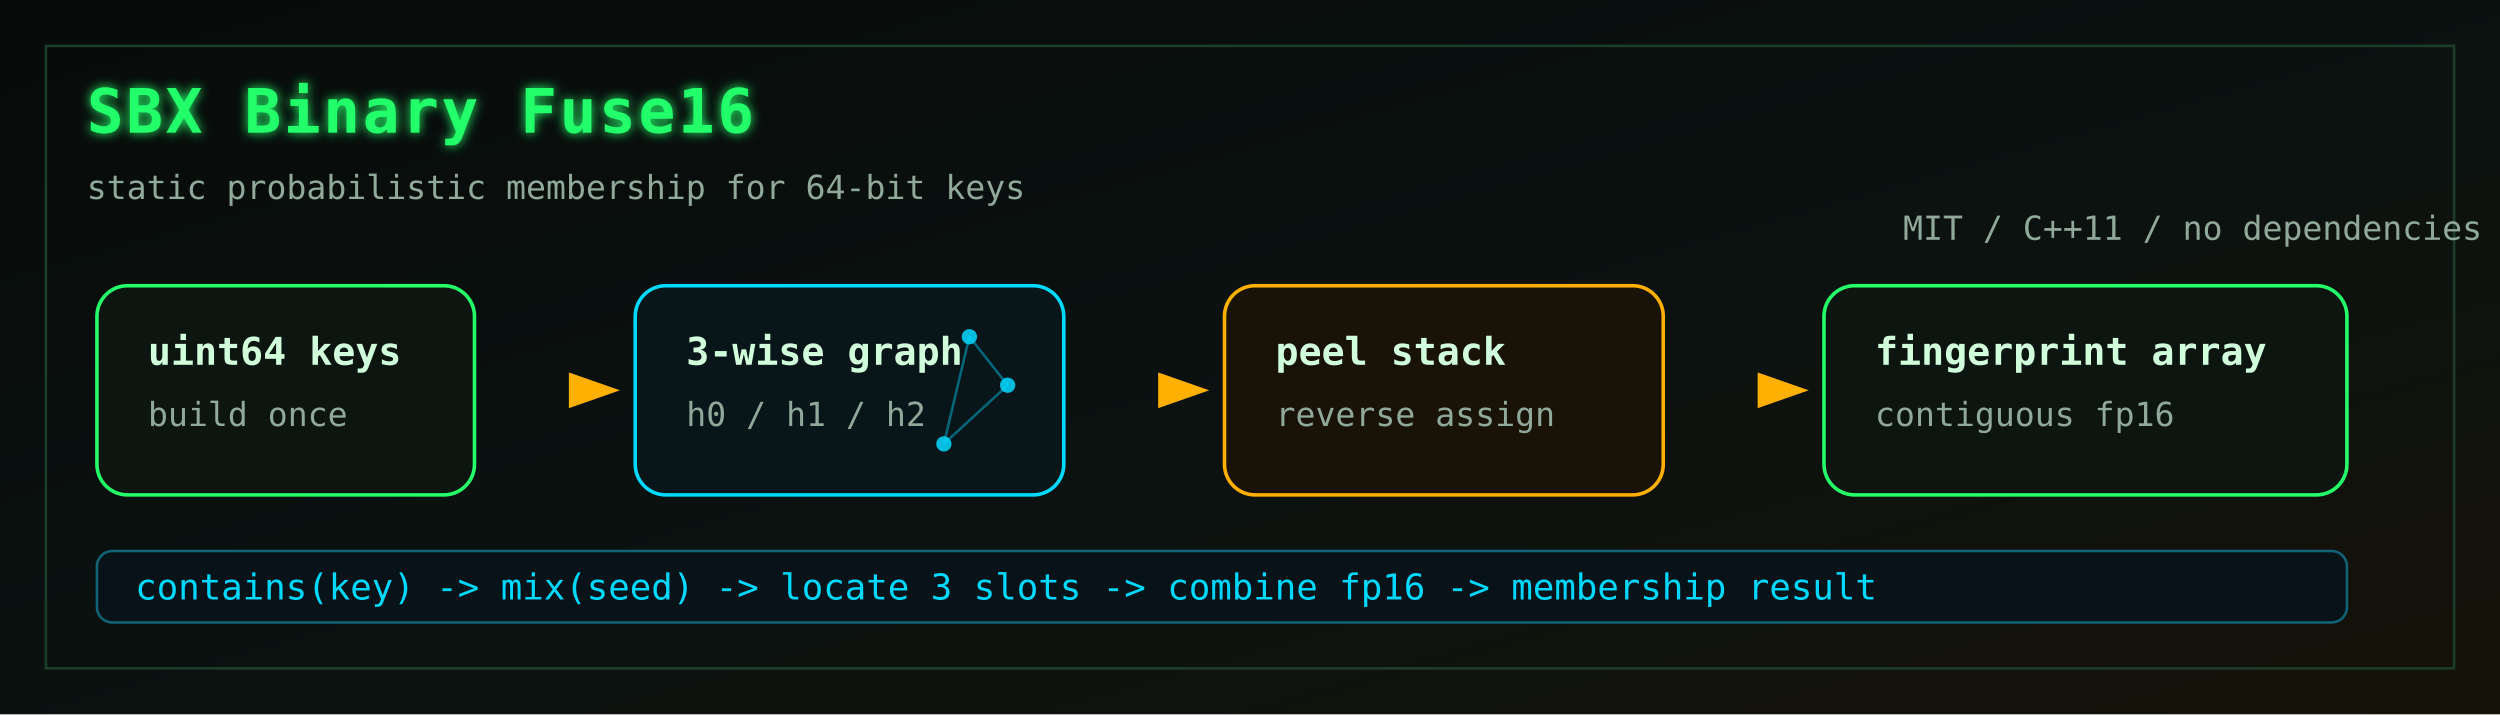
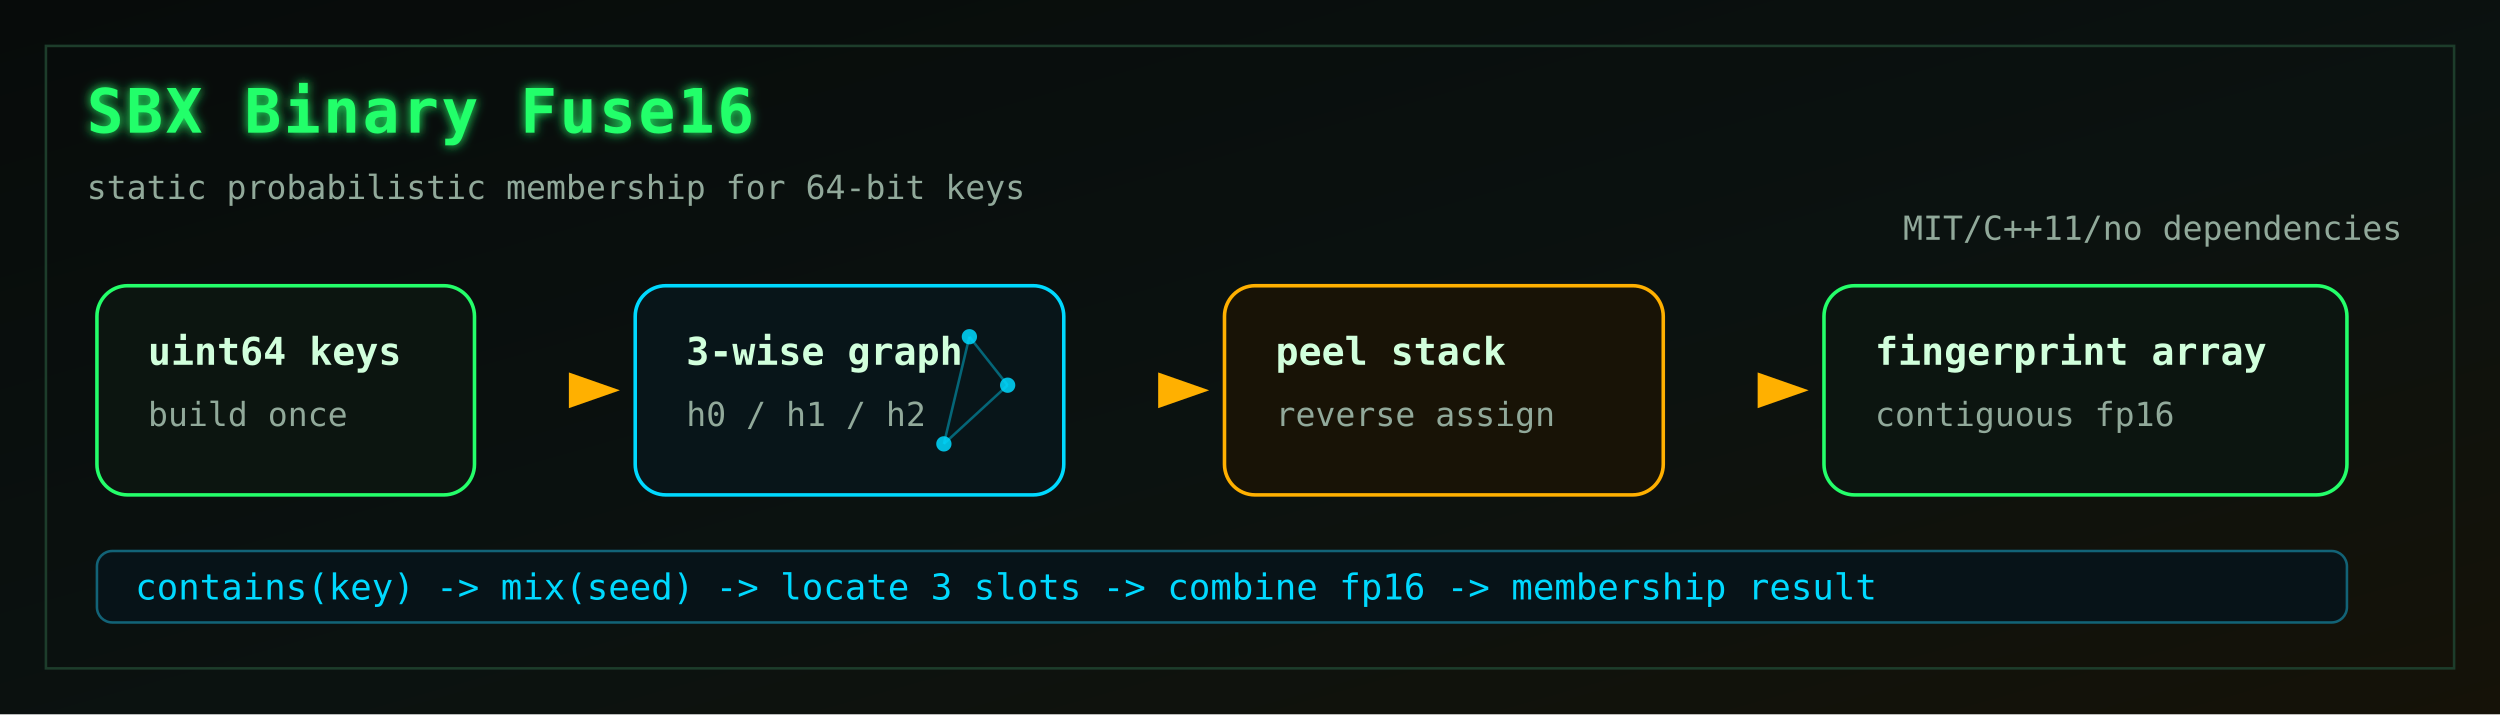
<svg xmlns="http://www.w3.org/2000/svg" width="980" height="280" viewBox="0 0 980 280" role="img" aria-labelledby="title desc">
  <defs>
    <linearGradient id="bg" x1="0" x2="1" y1="0" y2="1">
      <stop offset="0" stop-color="#070b0a" />
      <stop offset="0.55" stop-color="#0b1210" />
      <stop offset="1" stop-color="#151208" />
    </linearGradient>
    <linearGradient id="line" x1="0" x2="1">
      <stop offset="0" stop-color="#24ff6a" />
      <stop offset="0.62" stop-color="#00d9ff" />
      <stop offset="1" stop-color="#ffb000" />
    </linearGradient>
    <filter id="glow" x="-25%" y="-25%" width="150%" height="150%">
      <feGaussianBlur stdDeviation="2" result="blur" />
      <feMerge>
        <feMergeNode in="blur" />
        <feMergeNode in="SourceGraphic" />
      </feMerge>
    </filter>
    <style>
      .frame { fill:none; stroke:#1d3d2b; stroke-width:1; }
      .box { fill:#0c1510; stroke:#24ff6a; stroke-width:1.4; }
      .graph { fill:#081519; stroke:#00d9ff; stroke-width:1.4; }
      .build { fill:#181306; stroke:#ffb000; stroke-width:1.4; }
      .title { fill:#24ff6a; font:700 24px Consolas, monospace; letter-spacing:1px; }
      .text { fill:#d1ffdc; font:700 15px Consolas, monospace; }
      .muted { fill:#91a99a; font:13px Consolas, monospace; }
      .scan { fill:#00d9ff; font:14px Consolas, monospace; }
      .arrow { stroke:url(#line); stroke-width:2; fill:none; marker-end:url(#arrowhead); }
      .node { fill:#00d9ff; opacity:0.85; }
      .edge { stroke:#00a9c7; stroke-width:1; opacity:0.55; }
    </style>
    <marker id="arrowhead" markerWidth="10" markerHeight="7" refX="9" refY="3.5" orient="auto">
      <polygon points="0 0, 10 3.5, 0 7" fill="#ffb000" />
    </marker>
  </defs>
  <rect width="980" height="280" fill="url(#bg)" />
  <rect x="18" y="18" width="944" height="244" class="frame" />
  <text x="34" y="52" class="title" filter="url(#glow)">SBX Binary Fuse16</text>
  <text x="34" y="78" class="muted">static probabilistic membership for 64-bit keys</text>
  <rect x="38" y="112" width="148" height="82" rx="12" class="box" />
  <text x="58" y="143" class="text">uint64 keys</text>
  <text x="58" y="167" class="muted">build once</text>
  <path d="M194 153 L241 153" class="arrow" />
  <rect x="249" y="112" width="168" height="82" rx="12" class="graph" />
  <text x="269" y="143" class="text">3-wise graph</text>
  <text x="269" y="167" class="muted">h0 / h1 / h2</text>
  <line x1="380" y1="132" x2="395" y2="151" class="edge" />
  <line x1="380" y1="132" x2="370" y2="174" class="edge" />
  <line x1="395" y1="151" x2="370" y2="174" class="edge" />
  <circle cx="380" cy="132" r="3" class="node" />
  <circle cx="395" cy="151" r="3" class="node" />
  <circle cx="370" cy="174" r="3" class="node" />
  <path d="M425 153 L472 153" class="arrow" />
  <rect x="480" y="112" width="172" height="82" rx="12" class="build" />
  <text x="500" y="143" class="text">peel stack</text>
  <text x="500" y="167" class="muted">reverse assign</text>
  <path d="M660 153 L707 153" class="arrow" />
  <rect x="715" y="112" width="205" height="82" rx="12" class="box" />
  <text x="735" y="143" class="text">fingerprint array</text>
  <text x="735" y="167" class="muted">contiguous fp16</text>
  <rect x="38" y="216" width="882" height="28" rx="6" fill="#071318" stroke="#126377" stroke-width="1" />
  <text x="53" y="235" class="scan">contains(key) -&gt; mix(seed) -&gt; locate 3 slots -&gt; combine fp16 -&gt; membership result</text>
-   <text x="746" y="94" class="muted">MIT / C++11 / no dependencies</text>
+   <text x="746" y="94" class="muted">MIT/C++11/no dependencies</text>
</svg>
